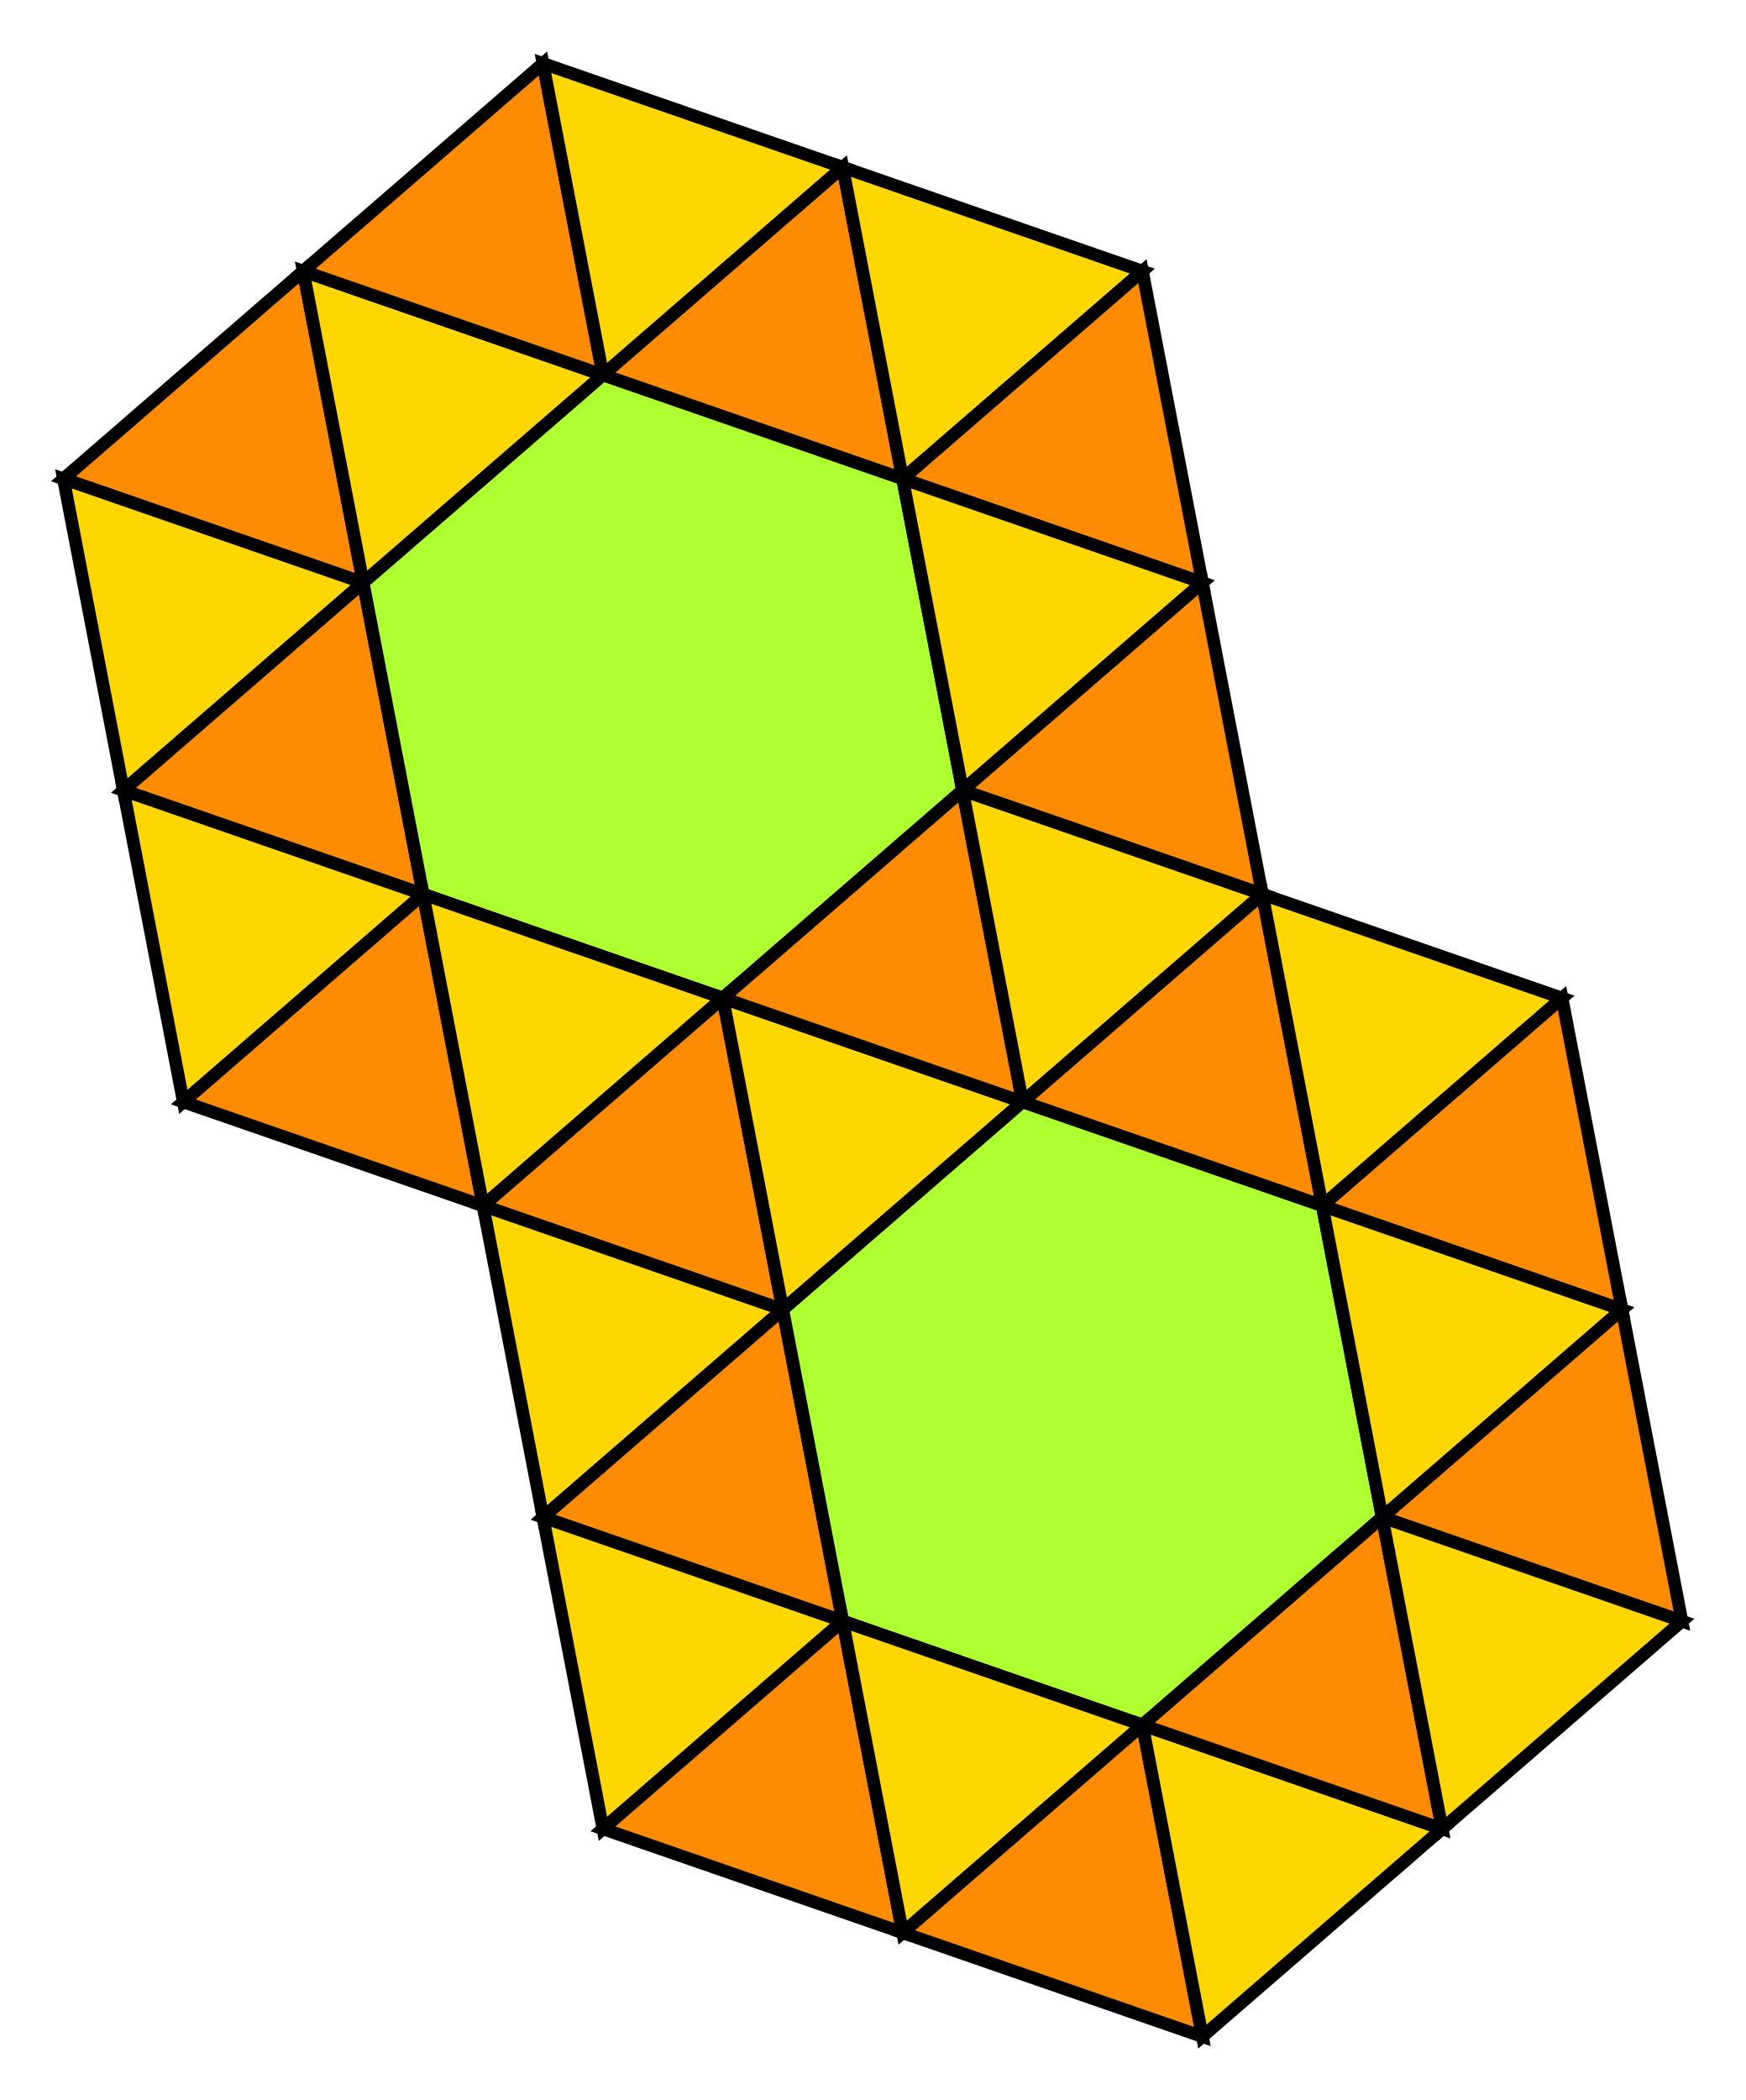
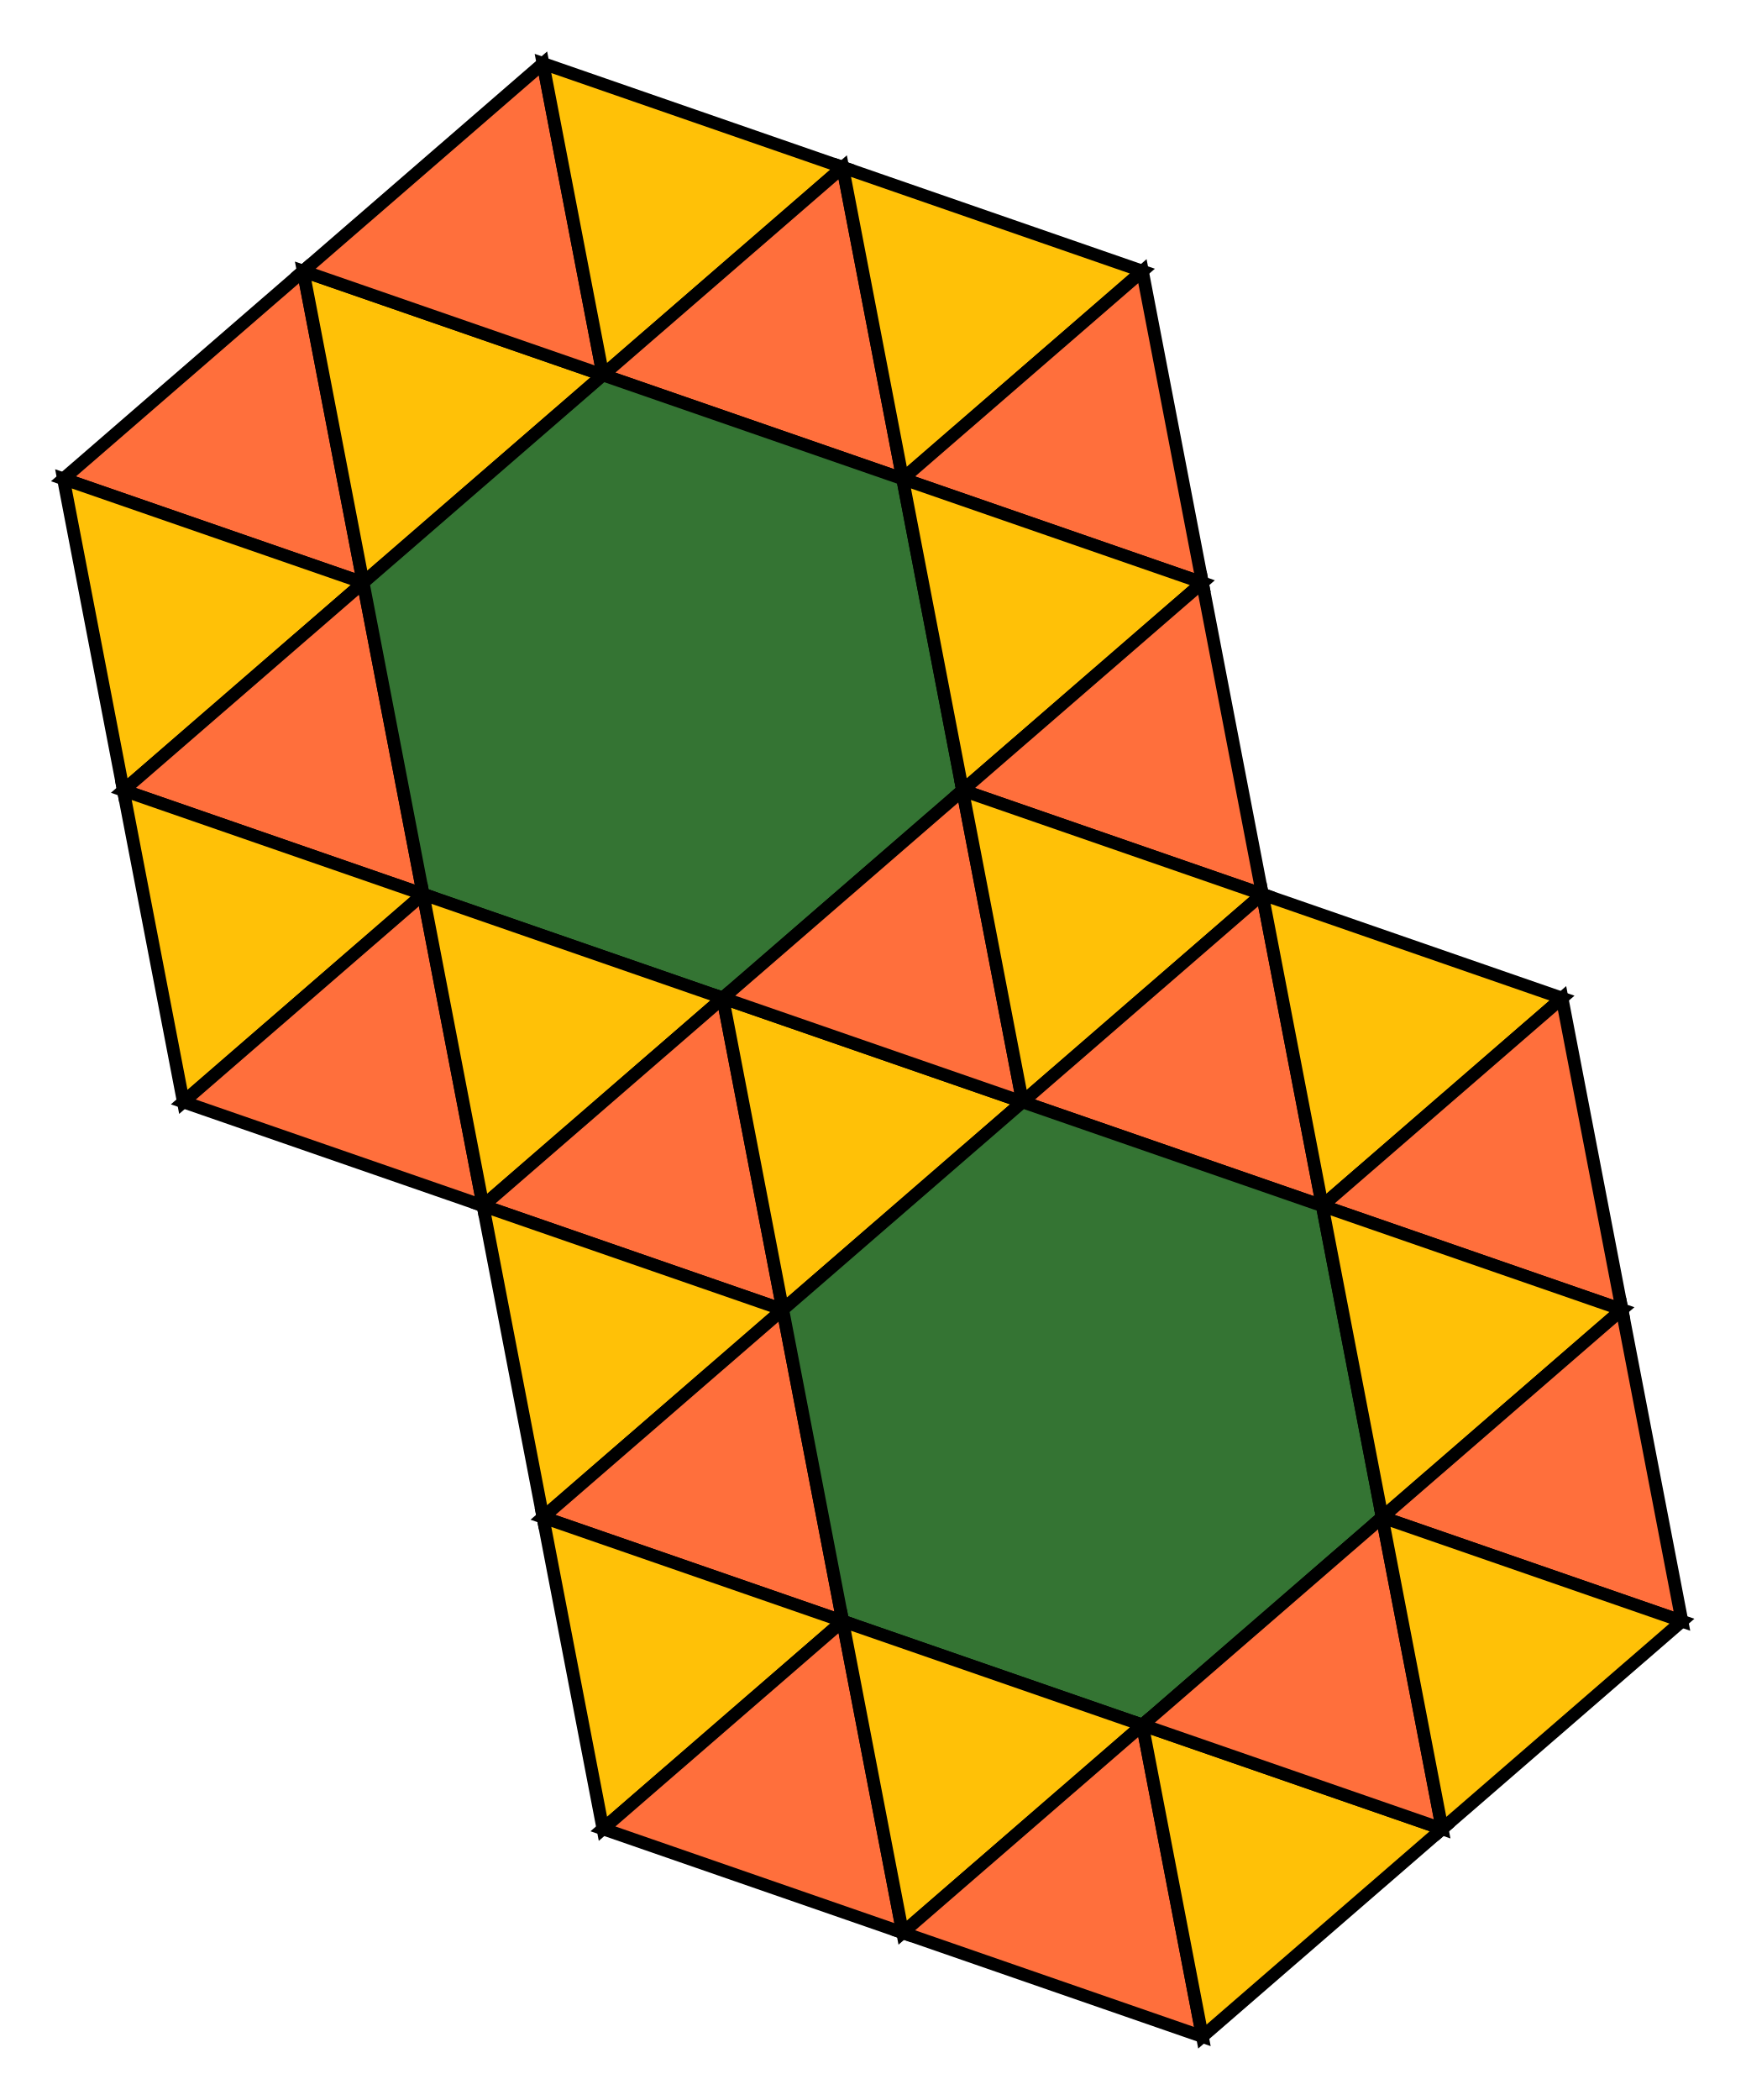
<svg xmlns="http://www.w3.org/2000/svg" width="137.563" height="165.48" viewBox="0 0 137.563 165.48">
-   <polygon points="28.623,45.916 5.0,37.733 23.898,21.366" stroke="black" stroke-linecap="round" stroke-width="1" fill="darkorange" />
-   <polygon points="23.898,21.366 47.521,29.55 28.623,45.916" stroke="black" stroke-linecap="round" stroke-width="1" fill="gold" />
-   <polygon points="47.521,29.55 23.898,21.366 42.796,5" stroke="black" stroke-linecap="round" stroke-width="1" fill="darkorange" />
-   <polygon points="42.796,5.0 66.419,13.183 47.521,29.55" stroke="black" stroke-linecap="round" stroke-width="1" fill="gold" />
-   <polygon points="71.144,37.733 47.521,29.55 66.419,13.183" stroke="black" stroke-linecap="round" stroke-width="1" fill="darkorange" />
-   <polygon points="66.419,13.183 90.042,21.366 71.144,37.733" stroke="black" stroke-linecap="round" stroke-width="1" fill="gold" />
-   <polygon points="94.767,45.916 71.144,37.733 90.042,21.366" stroke="black" stroke-linecap="round" stroke-width="1" fill="darkorange" />
-   <polygon points="5,37.733 28.623,45.916 9.725,62.282" stroke="black" stroke-linecap="round" stroke-width="1" fill="gold" />
-   <polygon points="33.347,70.465 9.725,62.282 28.623,45.916" stroke="black" stroke-linecap="round" stroke-width="1" fill="darkorange" />
-   <polygon points="47.521,29.55 71.144,37.733 75.868,62.282 56.97,78.649 33.347,70.465 28.623,45.916" stroke="black" stroke-linecap="round" stroke-width="1" fill="greenyellow" />
-   <polygon points="71.144,37.733 94.767,45.916 75.868,62.282" stroke="black" stroke-linecap="round" stroke-width="1" fill="gold" />
-   <polygon points="99.491,70.465 75.868,62.282 94.767,45.916" stroke="black" stroke-linecap="round" stroke-width="1" fill="darkorange" />
-   <polygon points="9.725,62.282 33.347,70.465 14.449,86.832" stroke="black" stroke-linecap="round" stroke-width="1" fill="gold" />
-   <polygon points="38.072,95.015 14.449,86.832 33.347,70.465" stroke="black" stroke-linecap="round" stroke-width="1" fill="darkorange" />
-   <polygon points="33.347,70.465 56.97,78.649 38.072,95.015" stroke="black" stroke-linecap="round" stroke-width="1" fill="gold" />
-   <polygon points="61.695,103.198 38.072,95.015 56.97,78.649" stroke="black" stroke-linecap="round" stroke-width="1" fill="darkorange" />
-   <polygon points="56.97,78.649 80.593,86.832 61.695,103.198" stroke="black" stroke-linecap="round" stroke-width="1" fill="gold" />
-   <polygon points="80.593,86.832 56.97,78.649 75.868,62.282" stroke="black" stroke-linecap="round" stroke-width="1" fill="darkorange" />
-   <polygon points="75.868,62.282 99.491,70.465 80.593,86.832" stroke="black" stroke-linecap="round" stroke-width="1" fill="gold" />
-   <polygon points="104.216,95.015 80.593,86.832 99.491,70.465" stroke="black" stroke-linecap="round" stroke-width="1" fill="darkorange" />
-   <polygon points="99.491,70.465 123.114,78.649 104.216,95.015" stroke="black" stroke-linecap="round" stroke-width="1" fill="gold" />
-   <polygon points="127.838,103.198 104.216,95.015 123.114,78.649" stroke="black" stroke-linecap="round" stroke-width="1" fill="darkorange" />
-   <polygon points="38.072,95.015 61.695,103.198 42.796,119.564" stroke="black" stroke-linecap="round" stroke-width="1" fill="gold" />
-   <polygon points="66.419,127.748 42.796,119.564 61.695,103.198" stroke="black" stroke-linecap="round" stroke-width="1" fill="darkorange" />
-   <polygon points="80.593,86.832 104.216,95.015 108.94,119.564 90.042,135.931 66.419,127.748 61.695,103.198" stroke="black" stroke-linecap="round" stroke-width="1" fill="greenyellow" />
-   <polygon points="104.216,95.015 127.838,103.198 108.94,119.564" stroke="black" stroke-linecap="round" stroke-width="1" fill="gold" />
-   <polygon points="132.563,127.748 108.94,119.564 127.838,103.198" stroke="black" stroke-linecap="round" stroke-width="1" fill="darkorange" />
-   <polygon points="42.796,119.564 66.419,127.748 47.521,144.114" stroke="black" stroke-linecap="round" stroke-width="1" fill="gold" />
-   <polygon points="71.144,152.297 47.521,144.114 66.419,127.748" stroke="black" stroke-linecap="round" stroke-width="1" fill="darkorange" />
-   <polygon points="66.419,127.748 90.042,135.931 71.144,152.297" stroke="black" stroke-linecap="round" stroke-width="1" fill="gold" />
-   <polygon points="94.767,160.48 71.144,152.297 90.042,135.931" stroke="black" stroke-linecap="round" stroke-width="1" fill="darkorange" />
-   <polygon points="90.042,135.931 113.665,144.114 94.767,160.48" stroke="black" stroke-linecap="round" stroke-width="1" fill="gold" />
-   <polygon points="113.665,144.114 90.042,135.931 108.94,119.564" stroke="black" stroke-linecap="round" stroke-width="1" fill="darkorange" />
-   <polygon points="108.94,119.564 132.563,127.748 113.665,144.114" stroke="black" stroke-linecap="round" stroke-width="1" fill="gold" />
+   <polygon points="28.623,45.916 5.0,37.733 23.898,21.366" stroke="black" stroke-linecap="round" stroke-width="1" fill="#FF6F3C" />
+   <polygon points="23.898,21.366 47.521,29.55 28.623,45.916" stroke="black" stroke-linecap="round" stroke-width="1" fill="#FFC107" />
+   <polygon points="47.521,29.55 23.898,21.366 42.796,5" stroke="black" stroke-linecap="round" stroke-width="1" fill="#FF6F3C" />
+   <polygon points="42.796,5.0 66.419,13.183 47.521,29.55" stroke="black" stroke-linecap="round" stroke-width="1" fill="#FFC107" />
+   <polygon points="71.144,37.733 47.521,29.55 66.419,13.183" stroke="black" stroke-linecap="round" stroke-width="1" fill="#FF6F3C" />
+   <polygon points="66.419,13.183 90.042,21.366 71.144,37.733" stroke="black" stroke-linecap="round" stroke-width="1" fill="#FFC107" />
+   <polygon points="94.767,45.916 71.144,37.733 90.042,21.366" stroke="black" stroke-linecap="round" stroke-width="1" fill="#FF6F3C" />
+   <polygon points="5,37.733 28.623,45.916 9.725,62.282" stroke="black" stroke-linecap="round" stroke-width="1" fill="#FFC107" />
+   <polygon points="33.347,70.465 9.725,62.282 28.623,45.916" stroke="black" stroke-linecap="round" stroke-width="1" fill="#FF6F3C" />
+   <polygon points="47.521,29.55 71.144,37.733 75.868,62.282 56.97,78.649 33.347,70.465 28.623,45.916" stroke="black" stroke-linecap="round" stroke-width="1" fill="#347433" />
+   <polygon points="71.144,37.733 94.767,45.916 75.868,62.282" stroke="black" stroke-linecap="round" stroke-width="1" fill="#FFC107" />
+   <polygon points="99.491,70.465 75.868,62.282 94.767,45.916" stroke="black" stroke-linecap="round" stroke-width="1" fill="#FF6F3C" />
+   <polygon points="9.725,62.282 33.347,70.465 14.449,86.832" stroke="black" stroke-linecap="round" stroke-width="1" fill="#FFC107" />
+   <polygon points="38.072,95.015 14.449,86.832 33.347,70.465" stroke="black" stroke-linecap="round" stroke-width="1" fill="#FF6F3C" />
+   <polygon points="33.347,70.465 56.97,78.649 38.072,95.015" stroke="black" stroke-linecap="round" stroke-width="1" fill="#FFC107" />
+   <polygon points="61.695,103.198 38.072,95.015 56.97,78.649" stroke="black" stroke-linecap="round" stroke-width="1" fill="#FF6F3C" />
+   <polygon points="56.97,78.649 80.593,86.832 61.695,103.198" stroke="black" stroke-linecap="round" stroke-width="1" fill="#FFC107" />
+   <polygon points="80.593,86.832 56.97,78.649 75.868,62.282" stroke="black" stroke-linecap="round" stroke-width="1" fill="#FF6F3C" />
+   <polygon points="75.868,62.282 99.491,70.465 80.593,86.832" stroke="black" stroke-linecap="round" stroke-width="1" fill="#FFC107" />
+   <polygon points="104.216,95.015 80.593,86.832 99.491,70.465" stroke="black" stroke-linecap="round" stroke-width="1" fill="#FF6F3C" />
+   <polygon points="99.491,70.465 123.114,78.649 104.216,95.015" stroke="black" stroke-linecap="round" stroke-width="1" fill="#FFC107" />
+   <polygon points="127.838,103.198 104.216,95.015 123.114,78.649" stroke="black" stroke-linecap="round" stroke-width="1" fill="#FF6F3C" />
+   <polygon points="38.072,95.015 61.695,103.198 42.796,119.564" stroke="black" stroke-linecap="round" stroke-width="1" fill="#FFC107" />
+   <polygon points="66.419,127.748 42.796,119.564 61.695,103.198" stroke="black" stroke-linecap="round" stroke-width="1" fill="#FF6F3C" />
+   <polygon points="80.593,86.832 104.216,95.015 108.94,119.564 90.042,135.931 66.419,127.748 61.695,103.198" stroke="black" stroke-linecap="round" stroke-width="1" fill="#347433" />
+   <polygon points="104.216,95.015 127.838,103.198 108.94,119.564" stroke="black" stroke-linecap="round" stroke-width="1" fill="#FFC107" />
+   <polygon points="132.563,127.748 108.94,119.564 127.838,103.198" stroke="black" stroke-linecap="round" stroke-width="1" fill="#FF6F3C" />
+   <polygon points="42.796,119.564 66.419,127.748 47.521,144.114" stroke="black" stroke-linecap="round" stroke-width="1" fill="#FFC107" />
+   <polygon points="71.144,152.297 47.521,144.114 66.419,127.748" stroke="black" stroke-linecap="round" stroke-width="1" fill="#FF6F3C" />
+   <polygon points="66.419,127.748 90.042,135.931 71.144,152.297" stroke="black" stroke-linecap="round" stroke-width="1" fill="#FFC107" />
+   <polygon points="94.767,160.48 71.144,152.297 90.042,135.931" stroke="black" stroke-linecap="round" stroke-width="1" fill="#FF6F3C" />
+   <polygon points="90.042,135.931 113.665,144.114 94.767,160.48" stroke="black" stroke-linecap="round" stroke-width="1" fill="#FFC107" />
+   <polygon points="113.665,144.114 90.042,135.931 108.94,119.564" stroke="black" stroke-linecap="round" stroke-width="1" fill="#FF6F3C" />
+   <polygon points="108.94,119.564 132.563,127.748 113.665,144.114" stroke="black" stroke-linecap="round" stroke-width="1" fill="#FFC107" />
</svg>
